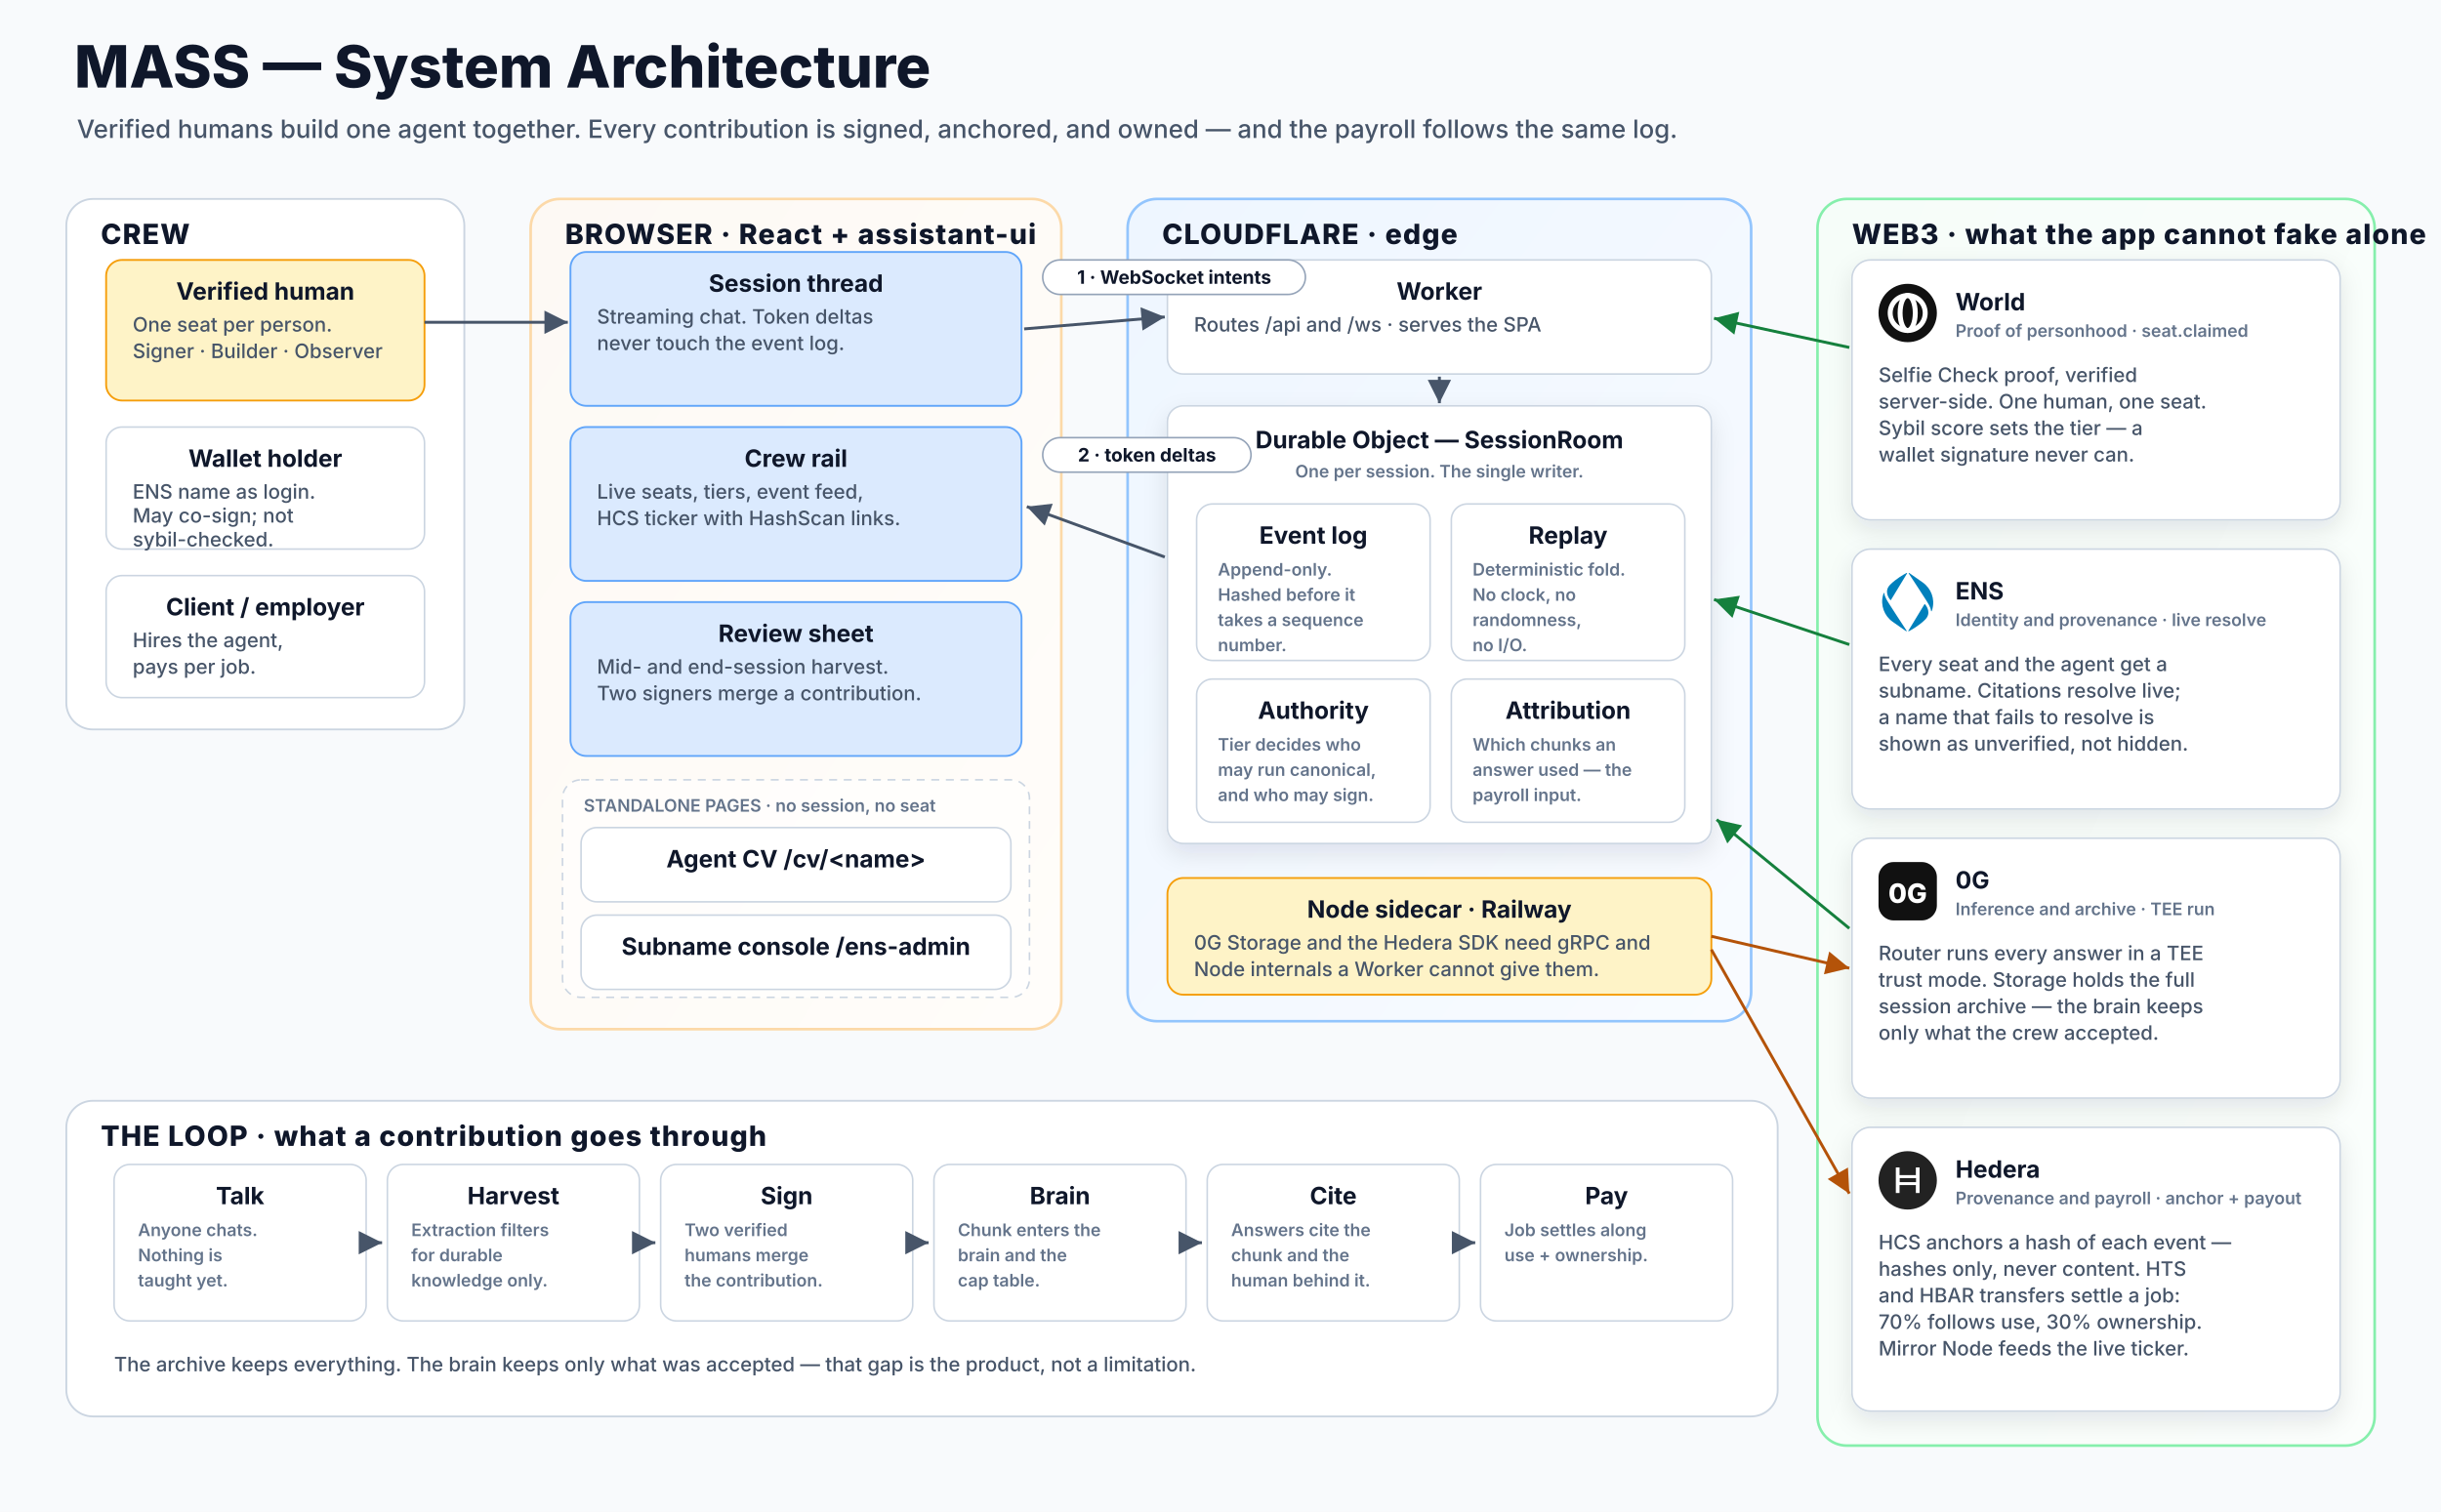
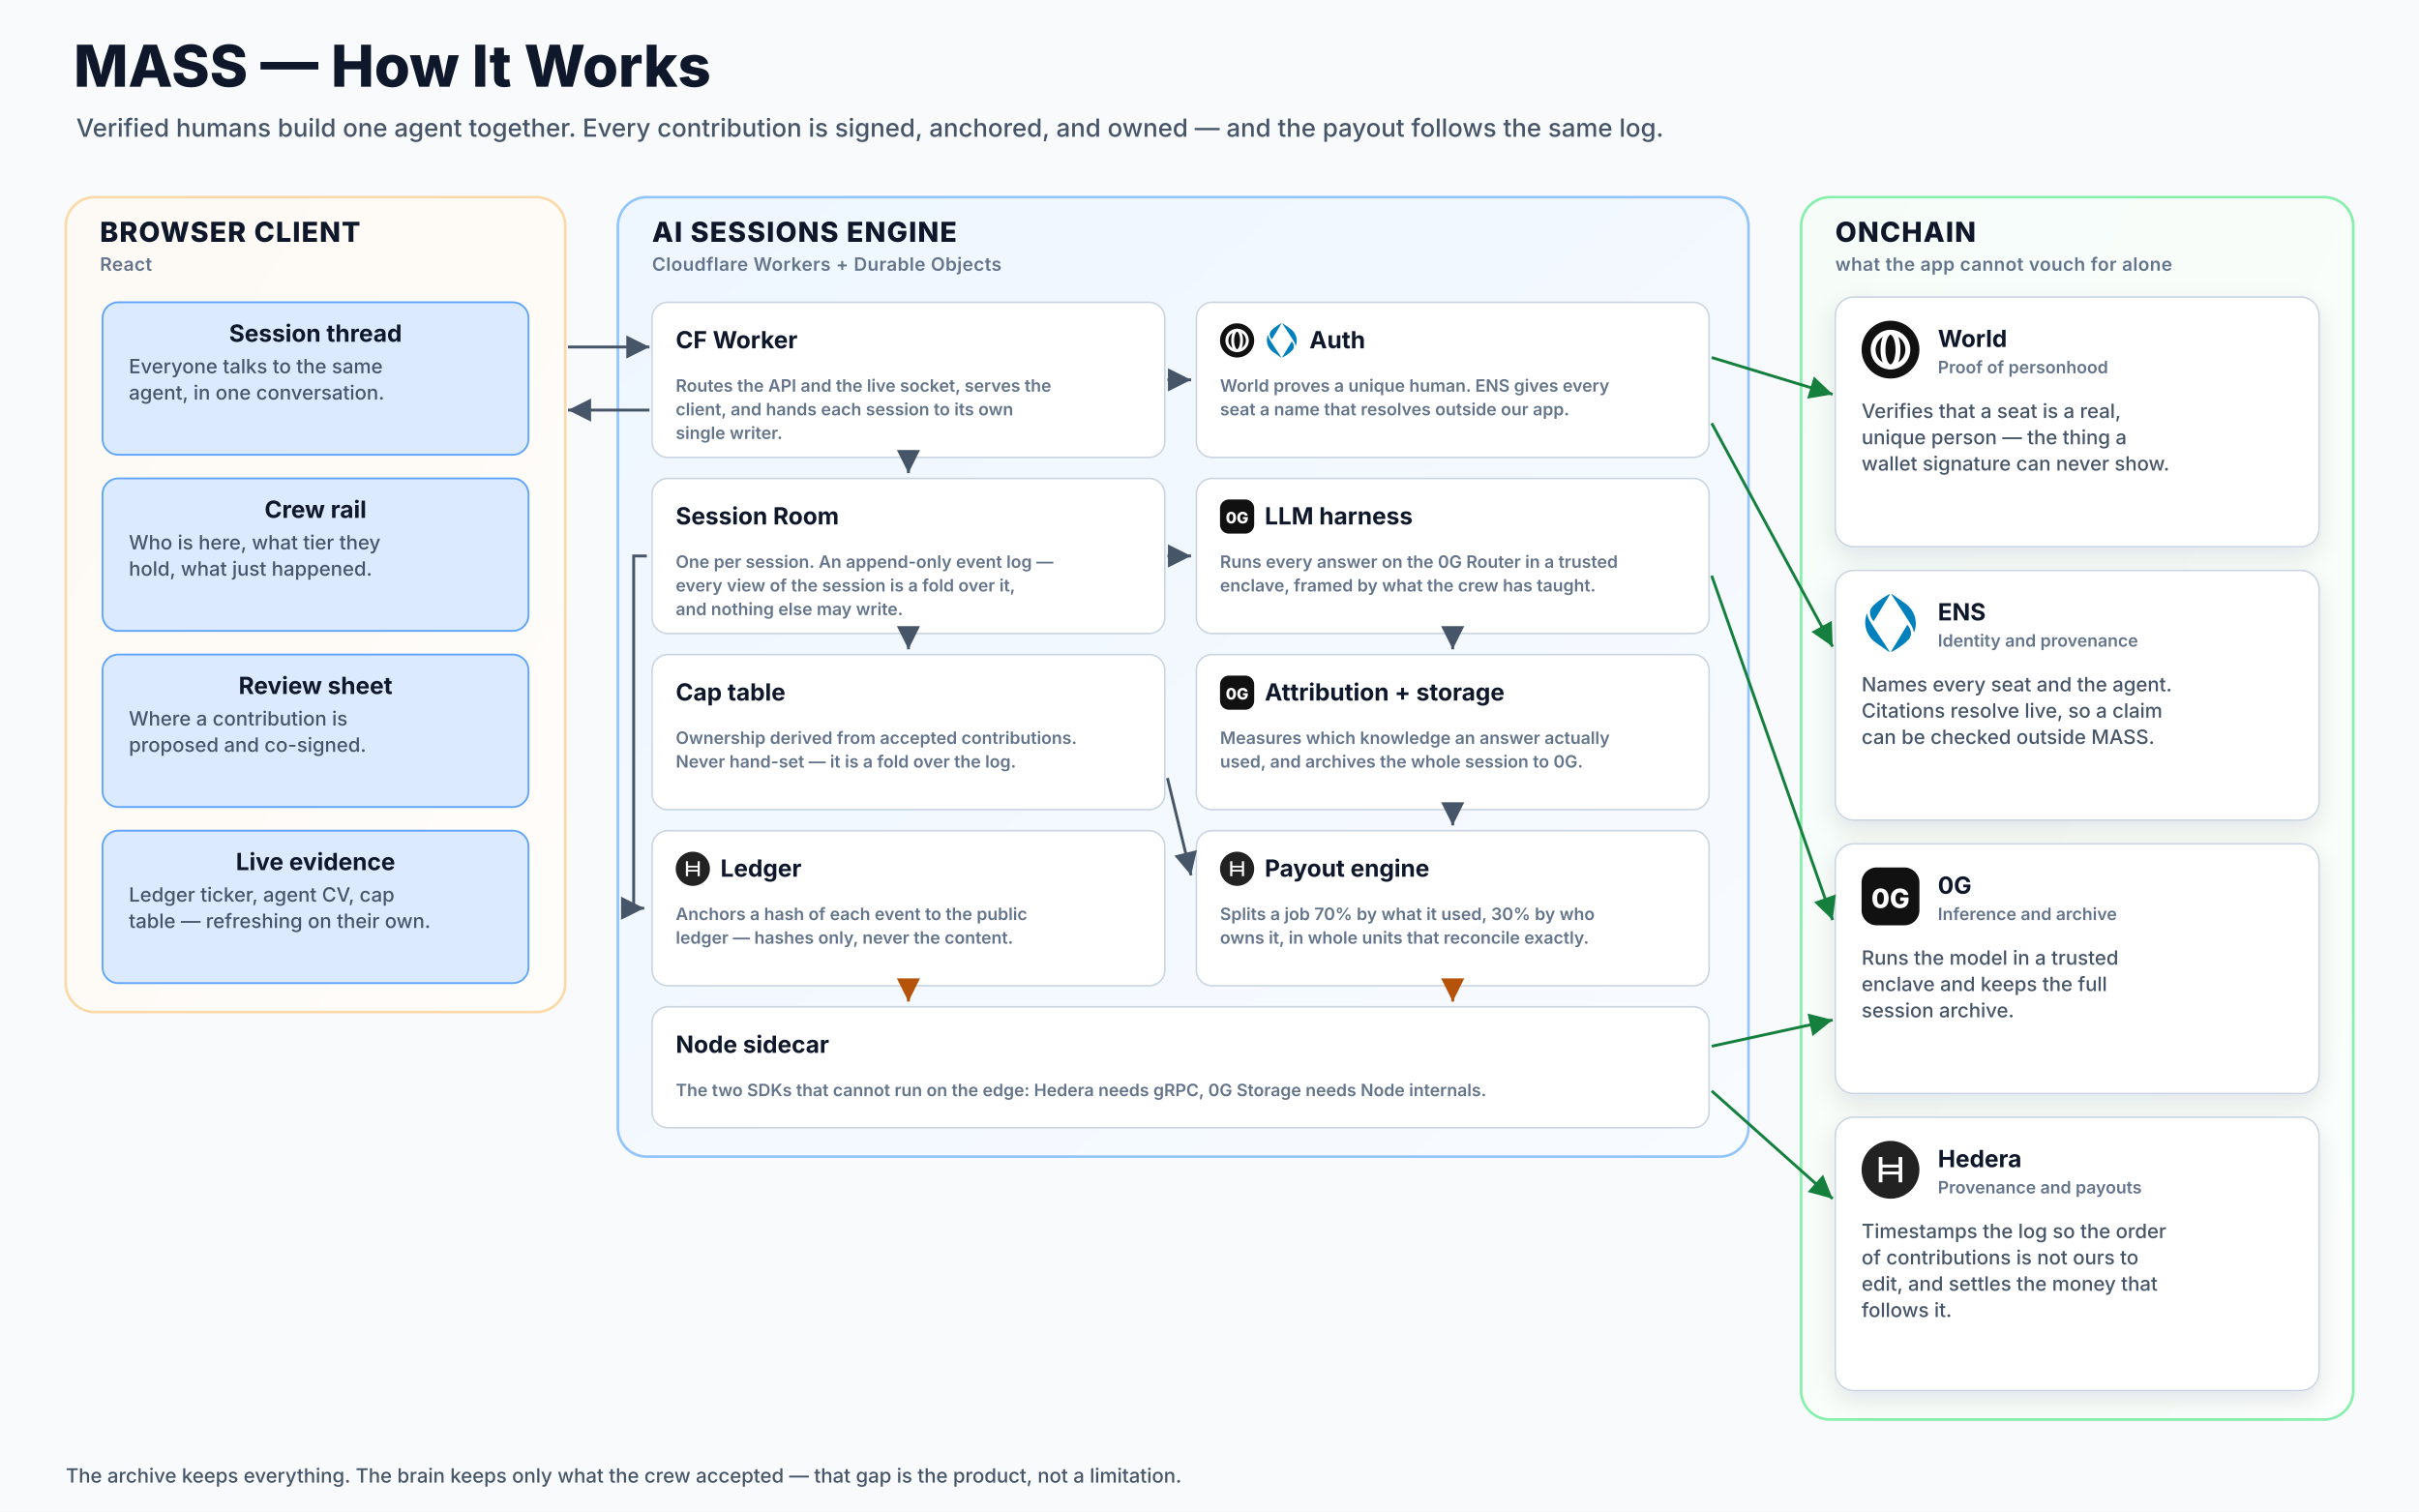
- <svg xmlns="http://www.w3.org/2000/svg" width="1840" height="1140" viewBox="0 0 1840 1140" role="img" aria-labelledby="title desc">
+ <svg xmlns="http://www.w3.org/2000/svg" width="1840" height="1150" viewBox="0 0 1840 1150" role="img" aria-labelledby="title desc">
  <defs>
    <marker id="arrow" markerWidth="12" markerHeight="12" refX="10" refY="6" orient="auto" markerUnits="strokeWidth">
      <path d="M2,2 L10,6 L2,10 Z" fill="#475569" />
    </marker>
    <marker id="arrowAmber" markerWidth="12" markerHeight="12" refX="10" refY="6" orient="auto" markerUnits="strokeWidth">
      <path d="M2,2 L10,6 L2,10 Z" fill="#b45309" />
    </marker>
    <marker id="arrowGreen" markerWidth="12" markerHeight="12" refX="10" refY="6" orient="auto" markerUnits="strokeWidth">
      <path d="M2,2 L10,6 L2,10 Z" fill="#15803d" />
    </marker>
    <filter id="softShadow" x="-12%" y="-12%" width="126%" height="132%">
      <feDropShadow dx="0" dy="7" stdDeviation="9" flood-color="#0f172a" flood-opacity="0.10" />
    </filter>
    <linearGradient id="coreGrad" x1="0" y1="0" x2="1" y2="1">
      <stop offset="0" stop-color="#eef6ff" />
      <stop offset="1" stop-color="#f8fbff" />
    </linearGradient>
    <linearGradient id="chainGrad" x1="0" y1="0" x2="1" y2="1">
      <stop offset="0" stop-color="#f6fdf9" />
      <stop offset="1" stop-color="#fbfefc" />
    </linearGradient>
    <linearGradient id="clientGrad" x1="0" y1="0" x2="1" y2="1">
      <stop offset="0" stop-color="#fdf9f4" />
      <stop offset="1" stop-color="#fffdfa" />
    </linearGradient>
  </defs>
  <style>
  .bg { fill: #f8fafc; }
  .title { font: 800 44px Inter, ui-sans-serif, system-ui, -apple-system, "Segoe UI", sans-serif; fill: #0f172a; }
  .subtitle { font: 550 19px Inter, ui-sans-serif, system-ui, sans-serif; fill: #475569; }
  .sectionName { font: 800 21px Inter, ui-sans-serif, system-ui, sans-serif; fill: #0f172a; letter-spacing: .04em; }
  .sectionSub { font: 600 14px Inter, ui-sans-serif, system-ui, sans-serif; fill: #64748b; letter-spacing: .02em; }
  .smallLabel { font: 750 18px Inter, ui-sans-serif, system-ui, sans-serif; fill: #0f172a; }
  .body { font: 500 15px Inter, ui-sans-serif, system-ui, sans-serif; fill: #475569; }
  .tiny { font: 600 13px Inter, ui-sans-serif, system-ui, sans-serif; fill: #64748b; }
  .flowTag { font: 750 14px Inter, ui-sans-serif, system-ui, sans-serif; fill: #0f172a; }
  .logoText { font: 800 20px Inter, ui-sans-serif, system-ui, sans-serif; fill: #fff; }
  .group { fill: #ffffff; stroke: #cbd5e1; stroke-width: 1.4; rx: 20; }
  .groupCore { fill: url(#coreGrad); stroke: #93c5fd; stroke-width: 2; rx: 22; }
  .groupChain { fill: url(#chainGrad); stroke: #86efac; stroke-width: 2; rx: 22; }
  .groupClient { fill: url(#clientGrad); stroke: #fcd9a8; stroke-width: 2; rx: 22; }
  .box { fill: #ffffff; stroke: #cbd5e1; stroke-width: 1.2; rx: 12; filter: url(#softShadow); }
  .plain { fill: #ffffff; stroke: #cbd5e1; stroke-width: 1.2; rx: 12; }
  .blueBox { fill: #dbeafe; stroke: #60a5fa; stroke-width: 1.4; rx: 12; }
  .amberBox { fill: #fef3c7; stroke: #f59e0b; stroke-width: 1.4; rx: 12; }
  .chainBox { fill: #ffffff; stroke: #cbd5e1; stroke-width: 1.2; rx: 14; filter: url(#softShadow); }
  .tagBox { fill: #ffffff; stroke: #94a3b8; stroke-width: 1.2; }
  .dashed { fill: #ffffff; fill-opacity: .55; stroke: #cbd5e1; stroke-width: 1.2; stroke-dasharray: 6 5; rx: 14; }
  .flow { fill: none; stroke: #475569; stroke-width: 2.2; }
  .flowAmber { fill: none; stroke: #b45309; stroke-width: 2.2; }
  .flowGreen { fill: none; stroke: #15803d; stroke-width: 2.2; }
</style>
-   <rect class="bg" x="0" y="0" width="1840" height="1140" />
+   <rect class="bg" x="0" y="0" width="1840" height="1150" />
  <text x="56" y="66" text-anchor="start" class="title">
-     <tspan x="56" dy="0">MASS — System Architecture</tspan>
+     <tspan x="56" dy="0">MASS — How It Works</tspan>
  </text>
  <text x="58" y="104" text-anchor="start" class="subtitle">
-     <tspan x="58" dy="0">Verified humans build one agent together. Every contribution is signed, anchored, and owned — and the payroll follows the same log.</tspan>
-   </text>
-   <rect class="group" x="50" y="150" width="300" height="400" />
+     <tspan x="58" dy="0">Verified humans build one agent together. Every contribution is signed, anchored, and owned — and the payout follows the same log.</tspan>
+   </text>
+   <rect class="groupClient" x="50" y="150" width="380" height="620" />
  <text x="76" y="184" text-anchor="start" class="sectionName">
-     <tspan x="76" dy="0">CREW</tspan>
-   </text>
-   <rect class="amberBox" x="80" y="196" width="240" height="106" />
-   <text x="200.0" y="226" text-anchor="middle" class="smallLabel">
-     <tspan x="200.0" dy="0">Verified human</tspan>
-   </text>
-   <text x="100" y="250" text-anchor="start" class="body">
-     <tspan x="100" dy="0">One seat per person.</tspan>
-     <tspan x="100" dy="20">Signer · Builder · Observer</tspan>
-   </text>
-   <rect class="plain" x="80" y="322" width="240" height="92" />
-   <text x="200.0" y="352" text-anchor="middle" class="smallLabel">
-     <tspan x="200.0" dy="0">Wallet holder</tspan>
-   </text>
-   <text x="100" y="376" text-anchor="start" class="body">
-     <tspan x="100" dy="0">ENS name as login.</tspan>
-     <tspan x="100" dy="18">May co-sign; not</tspan>
-     <tspan x="100" dy="18">sybil-checked.</tspan>
-   </text>
-   <rect class="plain" x="80" y="434" width="240" height="92" />
-   <text x="200.0" y="464" text-anchor="middle" class="smallLabel">
-     <tspan x="200.0" dy="0">Client / employer</tspan>
-   </text>
-   <text x="100" y="488" text-anchor="start" class="body">
-     <tspan x="100" dy="0">Hires the agent,</tspan>
-     <tspan x="100" dy="20">pays per job.</tspan>
-   </text>
-   <rect class="groupClient" x="400" y="150" width="400" height="626" />
-   <text x="426" y="184" text-anchor="start" class="sectionName">
-     <tspan x="426" dy="0">BROWSER  ·  React + assistant-ui</tspan>
-   </text>
-   <rect class="blueBox" x="430" y="190" width="340" height="116" />
-   <text x="600.0" y="220" text-anchor="middle" class="smallLabel">
-     <tspan x="600.0" dy="0">Session thread</tspan>
-   </text>
-   <text x="450" y="244" text-anchor="start" class="body">
-     <tspan x="450" dy="0">Streaming chat. Token deltas</tspan>
-     <tspan x="450" dy="20">never touch the event log.</tspan>
-   </text>
-   <rect class="blueBox" x="430" y="322" width="340" height="116" />
-   <text x="600.0" y="352" text-anchor="middle" class="smallLabel">
-     <tspan x="600.0" dy="0">Crew rail</tspan>
-   </text>
-   <text x="450" y="376" text-anchor="start" class="body">
-     <tspan x="450" dy="0">Live seats, tiers, event feed,</tspan>
-     <tspan x="450" dy="20">HCS ticker with HashScan links.</tspan>
-   </text>
-   <rect class="blueBox" x="430" y="454" width="340" height="116" />
-   <text x="600.0" y="484" text-anchor="middle" class="smallLabel">
-     <tspan x="600.0" dy="0">Review sheet</tspan>
-   </text>
-   <text x="450" y="508" text-anchor="start" class="body">
-     <tspan x="450" dy="0">Mid- and end-session harvest.</tspan>
-     <tspan x="450" dy="20">Two signers merge a contribution.</tspan>
-   </text>
-   <rect class="dashed" x="424" y="588" width="352" height="164" />
-   <text x="440" y="612" text-anchor="start" class="tiny">
-     <tspan x="440" dy="0">STANDALONE PAGES  ·  no session, no seat</tspan>
-   </text>
-   <rect class="plain" x="438" y="624" width="324" height="56" />
-   <text x="600.0" y="654" text-anchor="middle" class="smallLabel">
-     <tspan x="600.0" dy="0">Agent CV  /cv/&lt;name&gt;</tspan>
-   </text>
-   <rect class="plain" x="438" y="690" width="324" height="56" />
-   <text x="600.0" y="720" text-anchor="middle" class="smallLabel">
-     <tspan x="600.0" dy="0">Subname console  /ens-admin</tspan>
-   </text>
-   <rect class="groupCore" x="850" y="150" width="470" height="620" />
-   <text x="876" y="184" text-anchor="start" class="sectionName">
-     <tspan x="876" dy="0">CLOUDFLARE  ·  edge</tspan>
-   </text>
-   <rect class="plain" x="880" y="196" width="410" height="86" />
-   <text x="1085.0" y="226" text-anchor="middle" class="smallLabel">
-     <tspan x="1085.0" dy="0">Worker</tspan>
-   </text>
-   <text x="900" y="250" text-anchor="start" class="body">
-     <tspan x="900" dy="0">Routes /api and /ws · serves the SPA</tspan>
-   </text>
-   <rect class="box" x="880" y="306" width="410" height="330" />
-   <text x="1085" y="338" text-anchor="middle" class="smallLabel">
-     <tspan x="1085" dy="0">Durable Object — SessionRoom</tspan>
-   </text>
-   <text x="1085" y="360" text-anchor="middle" class="tiny">
-     <tspan x="1085" dy="0">One per session. The single writer.</tspan>
-   </text>
-   <rect class="plain" x="902" y="380" width="176" height="118" />
-   <text x="990.0" y="410" text-anchor="middle" class="smallLabel">
-     <tspan x="990.0" dy="0">Event log</tspan>
-   </text>
-   <text x="918" y="434" text-anchor="start" class="tiny">
-     <tspan x="918" dy="0">Append-only.</tspan>
-     <tspan x="918" dy="19">Hashed before it</tspan>
-     <tspan x="918" dy="19">takes a sequence</tspan>
-     <tspan x="918" dy="19">number.</tspan>
-   </text>
-   <rect class="plain" x="1094" y="380" width="176" height="118" />
-   <text x="1182.0" y="410" text-anchor="middle" class="smallLabel">
-     <tspan x="1182.0" dy="0">Replay</tspan>
-   </text>
-   <text x="1110" y="434" text-anchor="start" class="tiny">
-     <tspan x="1110" dy="0">Deterministic fold.</tspan>
-     <tspan x="1110" dy="19">No clock, no</tspan>
-     <tspan x="1110" dy="19">randomness,</tspan>
-     <tspan x="1110" dy="19">no I/O.</tspan>
-   </text>
-   <rect class="plain" x="902" y="512" width="176" height="108" />
-   <text x="990.0" y="542" text-anchor="middle" class="smallLabel">
-     <tspan x="990.0" dy="0">Authority</tspan>
-   </text>
-   <text x="918" y="566" text-anchor="start" class="tiny">
-     <tspan x="918" dy="0">Tier decides who</tspan>
-     <tspan x="918" dy="19">may run canonical,</tspan>
-     <tspan x="918" dy="19">and who may sign.</tspan>
-   </text>
-   <rect class="plain" x="1094" y="512" width="176" height="108" />
-   <text x="1182.0" y="542" text-anchor="middle" class="smallLabel">
-     <tspan x="1182.0" dy="0">Attribution</tspan>
-   </text>
-   <text x="1110" y="566" text-anchor="start" class="tiny">
-     <tspan x="1110" dy="0">Which chunks an</tspan>
-     <tspan x="1110" dy="19">answer used — the</tspan>
-     <tspan x="1110" dy="19">payroll input.</tspan>
-   </text>
-   <rect class="amberBox" x="880" y="662" width="410" height="88" />
-   <text x="1085.0" y="692" text-anchor="middle" class="smallLabel">
-     <tspan x="1085.0" dy="0">Node sidecar  ·  Railway</tspan>
-   </text>
-   <text x="900" y="716" text-anchor="start" class="body">
-     <tspan x="900" dy="0">0G Storage and the Hedera SDK need gRPC and</tspan>
-     <tspan x="900" dy="20">Node internals a Worker cannot give them.</tspan>
-   </text>
-   <rect class="groupChain" x="1370" y="150" width="420" height="940" />
+     <tspan x="76" dy="0">BROWSER CLIENT</tspan>
+   </text>
+   <text x="76" y="206" text-anchor="start" class="sectionSub">
+     <tspan x="76" dy="0">React</tspan>
+   </text>
+   <rect class="blueBox" x="78" y="230" width="324" height="116" />
+   <text x="240.0" y="260" text-anchor="middle" class="smallLabel">
+     <tspan x="240.0" dy="0">Session thread</tspan>
+   </text>
+   <text x="98" y="284" text-anchor="start" class="body">
+     <tspan x="98" dy="0">Everyone talks to the same</tspan>
+     <tspan x="98" dy="20">agent, in one conversation.</tspan>
+   </text>
+   <rect class="blueBox" x="78" y="364" width="324" height="116" />
+   <text x="240.0" y="394" text-anchor="middle" class="smallLabel">
+     <tspan x="240.0" dy="0">Crew rail</tspan>
+   </text>
+   <text x="98" y="418" text-anchor="start" class="body">
+     <tspan x="98" dy="0">Who is here, what tier they</tspan>
+     <tspan x="98" dy="20">hold, what just happened.</tspan>
+   </text>
+   <rect class="blueBox" x="78" y="498" width="324" height="116" />
+   <text x="240.0" y="528" text-anchor="middle" class="smallLabel">
+     <tspan x="240.0" dy="0">Review sheet</tspan>
+   </text>
+   <text x="98" y="552" text-anchor="start" class="body">
+     <tspan x="98" dy="0">Where a contribution is</tspan>
+     <tspan x="98" dy="20">proposed and co-signed.</tspan>
+   </text>
+   <rect class="blueBox" x="78" y="632" width="324" height="116" />
+   <text x="240.0" y="662" text-anchor="middle" class="smallLabel">
+     <tspan x="240.0" dy="0">Live evidence</tspan>
+   </text>
+   <text x="98" y="686" text-anchor="start" class="body">
+     <tspan x="98" dy="0">Ledger ticker, agent CV, cap</tspan>
+     <tspan x="98" dy="20">table — refreshing on their own.</tspan>
+   </text>
+   <rect class="groupCore" x="470" y="150" width="860" height="730" />
+   <text x="496" y="184" text-anchor="start" class="sectionName">
+     <tspan x="496" dy="0">AI SESSIONS ENGINE</tspan>
+   </text>
+   <text x="496" y="206" text-anchor="start" class="sectionSub">
+     <tspan x="496" dy="0">Cloudflare Workers + Durable Objects</tspan>
+   </text>
+   <rect class="plain" x="496" y="230" width="390" height="118" />
+   <text x="514" y="265" text-anchor="start" class="smallLabel">
+     <tspan x="514" dy="0">CF Worker</tspan>
+   </text>
+   <text x="514" y="298" text-anchor="start" class="tiny">
+     <tspan x="514" dy="0">Routes the API and the live socket, serves the</tspan>
+     <tspan x="514" dy="18">client, and hands each session to its own</tspan>
+     <tspan x="514" dy="18">single writer.</tspan>
+   </text>
+   <rect class="plain" x="910" y="230" width="390" height="118" />
+   <circle cx="941.0" cy="259.0" r="13.0" fill="#111" />
+   <circle cx="941.0" cy="259.0" r="7.8" fill="none" stroke="#fff" stroke-width="2.21" />
+   <ellipse cx="941.0" cy="259.0" rx="3.38" ry="7.8" fill="none" stroke="#fff" stroke-width="2.21" />
+   <g transform="translate(962,246) scale(1.08333)">
+     <path d="M11.725.223 5.107 11.13a.146.146 0 0 1-.237.018c-.583-.692-2.753-3.64-.067-6.327 2.45-2.452 5.572-4.2 6.73-4.804.13-.068.269.08.192.206m-.366 23.747c.132.093.295-.064.206-.2-1.478-2.251-6.392-9.744-7.07-10.869-.67-1.11-1.987-2.953-2.097-4.53-.011-.158-.228-.19-.283-.042a10 10 0 0 0-.27.85c-1.105 4.11.5 8.472 3.985 10.916zm.909-.193 6.618-10.907a.146.146 0 0 1 .237-.018c.582.692 2.753 3.64.067 6.327-2.45 2.452-5.572 4.2-6.73 4.804-.13.068-.269-.08-.192-.206M12.641.028c-.132-.093-.295.065-.206.2 1.478 2.252 6.392 9.745 7.07 10.87.67 1.109 1.987 2.952 2.097 4.53.011.157.228.19.283.041.088-.239.182-.524.27-.85 1.105-4.11-.5-8.472-3.985-10.915z" fill="#0080BC" />
+   </g>
+   <text x="996" y="265" text-anchor="start" class="smallLabel">
+     <tspan x="996" dy="0">Auth</tspan>
+   </text>
+   <text x="928" y="298" text-anchor="start" class="tiny">
+     <tspan x="928" dy="0">World proves a unique human. ENS gives every</tspan>
+     <tspan x="928" dy="18">seat a name that resolves outside our app.</tspan>
+   </text>
+   <rect class="plain" x="496" y="364" width="390" height="118" />
+   <text x="514" y="399" text-anchor="start" class="smallLabel">
+     <tspan x="514" dy="0">Session Room</tspan>
+   </text>
+   <text x="514" y="432" text-anchor="start" class="tiny">
+     <tspan x="514" dy="0">One per session. An append-only event log —</tspan>
+     <tspan x="514" dy="18">every view of the session is a fold over it,</tspan>
+     <tspan x="514" dy="18">and nothing else may write.</tspan>
+   </text>
+   <rect class="plain" x="910" y="364" width="390" height="118" />
+   <rect x="928" y="380" width="26" height="26" rx="6.8" fill="#111" />
+   <text x="941.0" y="398.2" text-anchor="middle" class="logoText" style="font-size:12.0px">0G</text>
+   <text x="962" y="399" text-anchor="start" class="smallLabel">
+     <tspan x="962" dy="0">LLM harness</tspan>
+   </text>
+   <text x="928" y="432" text-anchor="start" class="tiny">
+     <tspan x="928" dy="0">Runs every answer on the 0G Router in a trusted</tspan>
+     <tspan x="928" dy="18">enclave, framed by what the crew has taught.</tspan>
+   </text>
+   <rect class="plain" x="496" y="498" width="390" height="118" />
+   <text x="514" y="533" text-anchor="start" class="smallLabel">
+     <tspan x="514" dy="0">Cap table</tspan>
+   </text>
+   <text x="514" y="566" text-anchor="start" class="tiny">
+     <tspan x="514" dy="0">Ownership derived from accepted contributions.</tspan>
+     <tspan x="514" dy="18">Never hand-set — it is a fold over the log.</tspan>
+   </text>
+   <rect class="plain" x="910" y="498" width="390" height="118" />
+   <rect x="928" y="514" width="26" height="26" rx="6.8" fill="#111" />
+   <text x="941.0" y="532.2" text-anchor="middle" class="logoText" style="font-size:12.0px">0G</text>
+   <text x="962" y="533" text-anchor="start" class="smallLabel">
+     <tspan x="962" dy="0">Attribution + storage</tspan>
+   </text>
+   <text x="928" y="566" text-anchor="start" class="tiny">
+     <tspan x="928" dy="0">Measures which knowledge an answer actually</tspan>
+     <tspan x="928" dy="18">used, and archives the whole session to 0G.</tspan>
+   </text>
+   <rect class="plain" x="496" y="632" width="390" height="118" />
+   <g transform="translate(514,648) scale(0.0104)">
+     <path d="M1250,0C559.64,0,0,559.64,0,1250S559.64,2500,1250,2500s1250-559.64,1250-1250S1940.36,0,1250,0" fill="#222" />
+     <path d="M1758.12,1790.62H1599.38V1453.13H900.62v337.49H741.87V696.25H900.62v329.37h698.76V696.25h158.75Zm-850-463.75h698.75V1152.5H908.12Z" fill="#fff" />
+   </g>
+   <text x="548" y="667" text-anchor="start" class="smallLabel">
+     <tspan x="548" dy="0">Ledger</tspan>
+   </text>
+   <text x="514" y="700" text-anchor="start" class="tiny">
+     <tspan x="514" dy="0">Anchors a hash of each event to the public</tspan>
+     <tspan x="514" dy="18">ledger — hashes only, never the content.</tspan>
+   </text>
+   <rect class="plain" x="910" y="632" width="390" height="118" />
+   <g transform="translate(928,648) scale(0.0104)">
+     <path d="M1250,0C559.64,0,0,559.64,0,1250S559.64,2500,1250,2500s1250-559.64,1250-1250S1940.36,0,1250,0" fill="#222" />
+     <path d="M1758.12,1790.62H1599.38V1453.13H900.62v337.49H741.87V696.25H900.62v329.37h698.76V696.25h158.75Zm-850-463.75h698.75V1152.5H908.12Z" fill="#fff" />
+   </g>
+   <text x="962" y="667" text-anchor="start" class="smallLabel">
+     <tspan x="962" dy="0">Payout engine</tspan>
+   </text>
+   <text x="928" y="700" text-anchor="start" class="tiny">
+     <tspan x="928" dy="0">Splits a job 70% by what it used, 30% by who</tspan>
+     <tspan x="928" dy="18">owns it, in whole units that reconcile exactly.</tspan>
+   </text>
+   <rect class="plain" x="496" y="766" width="804" height="92" />
+   <text x="514" y="801" text-anchor="start" class="smallLabel">
+     <tspan x="514" dy="0">Node sidecar</tspan>
+   </text>
+   <text x="514" y="834" text-anchor="start" class="tiny">
+     <tspan x="514" dy="0">The two SDKs that cannot run on the edge: Hedera needs gRPC, 0G Storage needs Node internals.</tspan>
+   </text>
+   <rect class="groupChain" x="1370" y="150" width="420" height="930" />
  <text x="1396" y="184" text-anchor="start" class="sectionName">
-     <tspan x="1396" dy="0">WEB3  ·  what the app cannot fake alone</tspan>
-   </text>
-   <rect class="chainBox" x="1396" y="196" width="368" height="196" />
-   <circle cx="1438.0" cy="236.0" r="22.0" fill="#111" />
-   <circle cx="1438.0" cy="236.0" r="13.2" fill="none" stroke="#fff" stroke-width="3.74" />
-   <ellipse cx="1438.0" cy="236.0" rx="5.72" ry="13.2" fill="none" stroke="#fff" stroke-width="3.74" />
-   <text x="1474" y="234" text-anchor="start" class="smallLabel">
+     <tspan x="1396" dy="0">ONCHAIN</tspan>
+   </text>
+   <text x="1396" y="206" text-anchor="start" class="sectionSub">
+     <tspan x="1396" dy="0">what the app cannot vouch for alone</tspan>
+   </text>
+   <rect class="chainBox" x="1396" y="226" width="368" height="190" />
+   <circle cx="1438.0" cy="266.0" r="22.0" fill="#111" />
+   <circle cx="1438.0" cy="266.0" r="13.2" fill="none" stroke="#fff" stroke-width="3.74" />
+   <ellipse cx="1438.0" cy="266.0" rx="5.72" ry="13.2" fill="none" stroke="#fff" stroke-width="3.74" />
+   <text x="1474" y="264" text-anchor="start" class="smallLabel">
    <tspan x="1474" dy="0">World</tspan>
  </text>
-   <text x="1474" y="254" text-anchor="start" class="tiny">
-     <tspan x="1474" dy="0">Proof of personhood  ·  seat.claimed</tspan>
-   </text>
-   <text x="1416" y="288" text-anchor="start" class="body">
-     <tspan x="1416" dy="0">Selfie Check proof, verified</tspan>
-     <tspan x="1416" dy="20">server-side. One human, one seat.</tspan>
-     <tspan x="1416" dy="20">Sybil score sets the tier — a</tspan>
-     <tspan x="1416" dy="20">wallet signature never can.</tspan>
-   </text>
-   <rect class="chainBox" x="1396" y="414" width="368" height="196" />
-   <g transform="translate(1416,432) scale(1.83333)">
+   <text x="1474" y="284" text-anchor="start" class="tiny">
+     <tspan x="1474" dy="0">Proof of personhood</tspan>
+   </text>
+   <text x="1416" y="318" text-anchor="start" class="body">
+     <tspan x="1416" dy="0">Verifies that a seat is a real,</tspan>
+     <tspan x="1416" dy="20">unique person — the thing a</tspan>
+     <tspan x="1416" dy="20">wallet signature can never show.</tspan>
+   </text>
+   <rect class="chainBox" x="1396" y="434" width="368" height="190" />
+   <g transform="translate(1416,452) scale(1.83333)">
    <path d="M11.725.223 5.107 11.13a.146.146 0 0 1-.237.018c-.583-.692-2.753-3.64-.067-6.327 2.45-2.452 5.572-4.2 6.73-4.804.13-.068.269.08.192.206m-.366 23.747c.132.093.295-.064.206-.2-1.478-2.251-6.392-9.744-7.07-10.869-.67-1.11-1.987-2.953-2.097-4.53-.011-.158-.228-.19-.283-.042a10 10 0 0 0-.27.85c-1.105 4.11.5 8.472 3.985 10.916zm.909-.193 6.618-10.907a.146.146 0 0 1 .237-.018c.582.692 2.753 3.64.067 6.327-2.45 2.452-5.572 4.2-6.73 4.804-.13.068-.269-.08-.192-.206M12.641.028c-.132-.093-.295.065-.206.2 1.478 2.252 6.392 9.745 7.07 10.87.67 1.109 1.987 2.952 2.097 4.53.011.157.228.19.283.041.088-.239.182-.524.27-.85 1.105-4.11-.5-8.472-3.985-10.915z" fill="#0080BC" />
  </g>
-   <text x="1474" y="452" text-anchor="start" class="smallLabel">
+   <text x="1474" y="472" text-anchor="start" class="smallLabel">
    <tspan x="1474" dy="0">ENS</tspan>
  </text>
-   <text x="1474" y="472" text-anchor="start" class="tiny">
-     <tspan x="1474" dy="0">Identity and provenance  ·  live resolve</tspan>
-   </text>
-   <text x="1416" y="506" text-anchor="start" class="body">
-     <tspan x="1416" dy="0">Every seat and the agent get a</tspan>
-     <tspan x="1416" dy="20">subname. Citations resolve live;</tspan>
-     <tspan x="1416" dy="20">a name that fails to resolve is</tspan>
-     <tspan x="1416" dy="20">shown as unverified, not hidden.</tspan>
-   </text>
-   <rect class="chainBox" x="1396" y="632" width="368" height="196" />
-   <rect x="1416" y="650" width="44" height="44" rx="11.4" fill="#111" />
-   <text x="1438.0" y="680.8" text-anchor="middle" class="logoText" style="font-size:20.2px">0G</text>
-   <text x="1474" y="670" text-anchor="start" class="smallLabel">
+   <text x="1474" y="492" text-anchor="start" class="tiny">
+     <tspan x="1474" dy="0">Identity and provenance</tspan>
+   </text>
+   <text x="1416" y="526" text-anchor="start" class="body">
+     <tspan x="1416" dy="0">Names every seat and the agent.</tspan>
+     <tspan x="1416" dy="20">Citations resolve live, so a claim</tspan>
+     <tspan x="1416" dy="20">can be checked outside MASS.</tspan>
+   </text>
+   <rect class="chainBox" x="1396" y="642" width="368" height="190" />
+   <rect x="1416" y="660" width="44" height="44" rx="11.4" fill="#111" />
+   <text x="1438.0" y="690.8" text-anchor="middle" class="logoText" style="font-size:20.2px">0G</text>
+   <text x="1474" y="680" text-anchor="start" class="smallLabel">
    <tspan x="1474" dy="0">0G</tspan>
  </text>
-   <text x="1474" y="690" text-anchor="start" class="tiny">
-     <tspan x="1474" dy="0">Inference and archive  ·  TEE run</tspan>
-   </text>
-   <text x="1416" y="724" text-anchor="start" class="body">
-     <tspan x="1416" dy="0">Router runs every answer in a TEE</tspan>
-     <tspan x="1416" dy="20">trust mode. Storage holds the full</tspan>
-     <tspan x="1416" dy="20">session archive — the brain keeps</tspan>
-     <tspan x="1416" dy="20">only what the crew accepted.</tspan>
-   </text>
-   <rect class="chainBox" x="1396" y="850" width="368" height="214" />
+   <text x="1474" y="700" text-anchor="start" class="tiny">
+     <tspan x="1474" dy="0">Inference and archive</tspan>
+   </text>
+   <text x="1416" y="734" text-anchor="start" class="body">
+     <tspan x="1416" dy="0">Runs the model in a trusted</tspan>
+     <tspan x="1416" dy="20">enclave and keeps the full</tspan>
+     <tspan x="1416" dy="20">session archive.</tspan>
+   </text>
+   <rect class="chainBox" x="1396" y="850" width="368" height="208" />
  <g transform="translate(1416,868) scale(0.0176)">
    <path d="M1250,0C559.64,0,0,559.64,0,1250S559.64,2500,1250,2500s1250-559.64,1250-1250S1940.36,0,1250,0" fill="#222" />
    <path d="M1758.12,1790.62H1599.38V1453.13H900.62v337.49H741.87V696.25H900.62v329.37h698.76V696.25h158.75Zm-850-463.75h698.75V1152.5H908.12Z" fill="#fff" />
  </g>
  <text x="1474" y="888" text-anchor="start" class="smallLabel">
    <tspan x="1474" dy="0">Hedera</tspan>
  </text>
  <text x="1474" y="908" text-anchor="start" class="tiny">
-     <tspan x="1474" dy="0">Provenance and payroll  ·  anchor + payout</tspan>
+     <tspan x="1474" dy="0">Provenance and payouts</tspan>
  </text>
  <text x="1416" y="942" text-anchor="start" class="body">
-     <tspan x="1416" dy="0">HCS anchors a hash of each event —</tspan>
-     <tspan x="1416" dy="20">hashes only, never content. HTS</tspan>
-     <tspan x="1416" dy="20">and HBAR transfers settle a job:</tspan>
-     <tspan x="1416" dy="20">70% follows use, 30% ownership.</tspan>
-     <tspan x="1416" dy="20">Mirror Node feeds the live ticker.</tspan>
-   </text>
-   <rect class="group" x="50" y="830" width="1290" height="238" />
-   <text x="76" y="864" text-anchor="start" class="sectionName">
-     <tspan x="76" dy="0">THE LOOP  ·  what a contribution goes through</tspan>
-   </text>
-   <rect class="plain" x="86" y="878" width="190" height="118" />
-   <text x="181.0" y="908" text-anchor="middle" class="smallLabel">
-     <tspan x="181.0" dy="0">Talk</tspan>
-   </text>
-   <text x="104" y="932" text-anchor="start" class="tiny">
-     <tspan x="104" dy="0">Anyone chats.</tspan>
-     <tspan x="104" dy="19">Nothing is</tspan>
-     <tspan x="104" dy="19">taught yet.</tspan>
-   </text>
-   <path class="flow" d="M278,937 L288,937" marker-end="url(#arrow)" />
-   <rect class="plain" x="292" y="878" width="190" height="118" />
-   <text x="387.0" y="908" text-anchor="middle" class="smallLabel">
-     <tspan x="387.0" dy="0">Harvest</tspan>
-   </text>
-   <text x="310" y="932" text-anchor="start" class="tiny">
-     <tspan x="310" dy="0">Extraction filters</tspan>
-     <tspan x="310" dy="19">for durable</tspan>
-     <tspan x="310" dy="19">knowledge only.</tspan>
-   </text>
-   <path class="flow" d="M484,937 L494,937" marker-end="url(#arrow)" />
-   <rect class="plain" x="498" y="878" width="190" height="118" />
-   <text x="593.0" y="908" text-anchor="middle" class="smallLabel">
-     <tspan x="593.0" dy="0">Sign</tspan>
-   </text>
-   <text x="516" y="932" text-anchor="start" class="tiny">
-     <tspan x="516" dy="0">Two verified</tspan>
-     <tspan x="516" dy="19">humans merge</tspan>
-     <tspan x="516" dy="19">the contribution.</tspan>
-   </text>
-   <path class="flow" d="M690,937 L700,937" marker-end="url(#arrow)" />
-   <rect class="plain" x="704" y="878" width="190" height="118" />
-   <text x="799.0" y="908" text-anchor="middle" class="smallLabel">
-     <tspan x="799.0" dy="0">Brain</tspan>
-   </text>
-   <text x="722" y="932" text-anchor="start" class="tiny">
-     <tspan x="722" dy="0">Chunk enters the</tspan>
-     <tspan x="722" dy="19">brain and the</tspan>
-     <tspan x="722" dy="19">cap table.</tspan>
-   </text>
-   <path class="flow" d="M896,937 L906,937" marker-end="url(#arrow)" />
-   <rect class="plain" x="910" y="878" width="190" height="118" />
-   <text x="1005.0" y="908" text-anchor="middle" class="smallLabel">
-     <tspan x="1005.0" dy="0">Cite</tspan>
-   </text>
-   <text x="928" y="932" text-anchor="start" class="tiny">
-     <tspan x="928" dy="0">Answers cite the</tspan>
-     <tspan x="928" dy="19">chunk and the</tspan>
-     <tspan x="928" dy="19">human behind it.</tspan>
-   </text>
-   <path class="flow" d="M1102,937 L1112,937" marker-end="url(#arrow)" />
-   <rect class="plain" x="1116" y="878" width="190" height="118" />
-   <text x="1211.0" y="908" text-anchor="middle" class="smallLabel">
-     <tspan x="1211.0" dy="0">Pay</tspan>
-   </text>
-   <text x="1134" y="932" text-anchor="start" class="tiny">
-     <tspan x="1134" dy="0">Job settles along</tspan>
-     <tspan x="1134" dy="19">use + ownership.</tspan>
-   </text>
-   <text x="86" y="1034" text-anchor="start" class="body">
-     <tspan x="86" dy="0">The archive keeps everything. The brain keeps only what was accepted — that gap is the product, not a limitation.</tspan>
-   </text>
-   <path class="flow" d="M320,243 L428,243" marker-end="url(#arrow)" />
-   <path class="flow" d="M772,248 L878,239" marker-end="url(#arrow)" />
-   <rect class="tagBox" x="786" y="196" width="198" height="26" rx="13" />
-   <text x="885.1" y="214" text-anchor="middle" class="flowTag">
-     <tspan x="885.1" dy="0">1 · WebSocket intents</tspan>
-   </text>
-   <path class="flow" d="M1085,284 L1085,304" marker-end="url(#arrow)" />
-   <path class="flow" d="M878,420 L774,382" marker-end="url(#arrow)" />
-   <rect class="tagBox" x="786" y="330" width="157" height="26" rx="13" />
-   <text x="864.6" y="348" text-anchor="middle" class="flowTag">
-     <tspan x="864.6" dy="0">2 · token deltas</tspan>
-   </text>
-   <path class="flowGreen" d="M1394,262 L1292,240" marker-end="url(#arrowGreen)" />
-   <path class="flowGreen" d="M1394,486 L1292,452" marker-end="url(#arrowGreen)" />
-   <path class="flowGreen" d="M1394,700 L1294,618" marker-end="url(#arrowGreen)" />
-   <path class="flowAmber" d="M1290,706 L1394,730" marker-end="url(#arrowAmber)" />
-   <path class="flowAmber" d="M1290,716 L1394,900" marker-end="url(#arrowAmber)" />
+     <tspan x="1416" dy="0">Timestamps the log so the order</tspan>
+     <tspan x="1416" dy="20">of contributions is not ours to</tspan>
+     <tspan x="1416" dy="20">edit, and settles the money that</tspan>
+     <tspan x="1416" dy="20">follows it.</tspan>
+   </text>
+   <path class="flow" d="M432,264 L494,264" marker-end="url(#arrow)" />
+   <path class="flow" d="M494,312 L432,312" marker-end="url(#arrow)" />
+   <path class="flow" d="M888,289.0 L906,289.0" marker-end="url(#arrow)" />
+   <path class="flow" d="M691.0,350 L691.0,360" marker-end="url(#arrow)" />
+   <path class="flow" d="M888,423.0 L906,423.0" marker-end="url(#arrow)" />
+   <path class="flow" d="M691.0,484 L691.0,494" marker-end="url(#arrow)" />
+   <path class="flow" d="M1105.0,484 L1105.0,494" marker-end="url(#arrow)" />
+   <path class="flow" d="M888,592 L906,666" marker-end="url(#arrow)" />
+   <path class="flow" d="M1105.0,618 L1105.0,628" marker-end="url(#arrow)" />
+   <path class="flow" d="M492,423.0 L482,423.0 L482,691.0 L490,691.0" marker-end="url(#arrow)" />
+   <path class="flowAmber" d="M691.0,752 L691.0,762" marker-end="url(#arrowAmber)" />
+   <path class="flowAmber" d="M1105.0,752 L1105.0,762" marker-end="url(#arrowAmber)" />
+   <path class="flowGreen" d="M1302,272 L1394,300" marker-end="url(#arrowGreen)" />
+   <path class="flowGreen" d="M1302,322 L1394,492" marker-end="url(#arrowGreen)" />
+   <path class="flowGreen" d="M1302,438 L1394,700" marker-end="url(#arrowGreen)" />
+   <path class="flowGreen" d="M1302,796 L1394,776" marker-end="url(#arrowGreen)" />
+   <path class="flowGreen" d="M1302,830 L1394,912" marker-end="url(#arrowGreen)" />
+   <text x="50" y="1128" text-anchor="start" class="body">
+     <tspan x="50" dy="0">The archive keeps everything. The brain keeps only what the crew accepted — that gap is the product, not a limitation.</tspan>
+   </text>
</svg>
